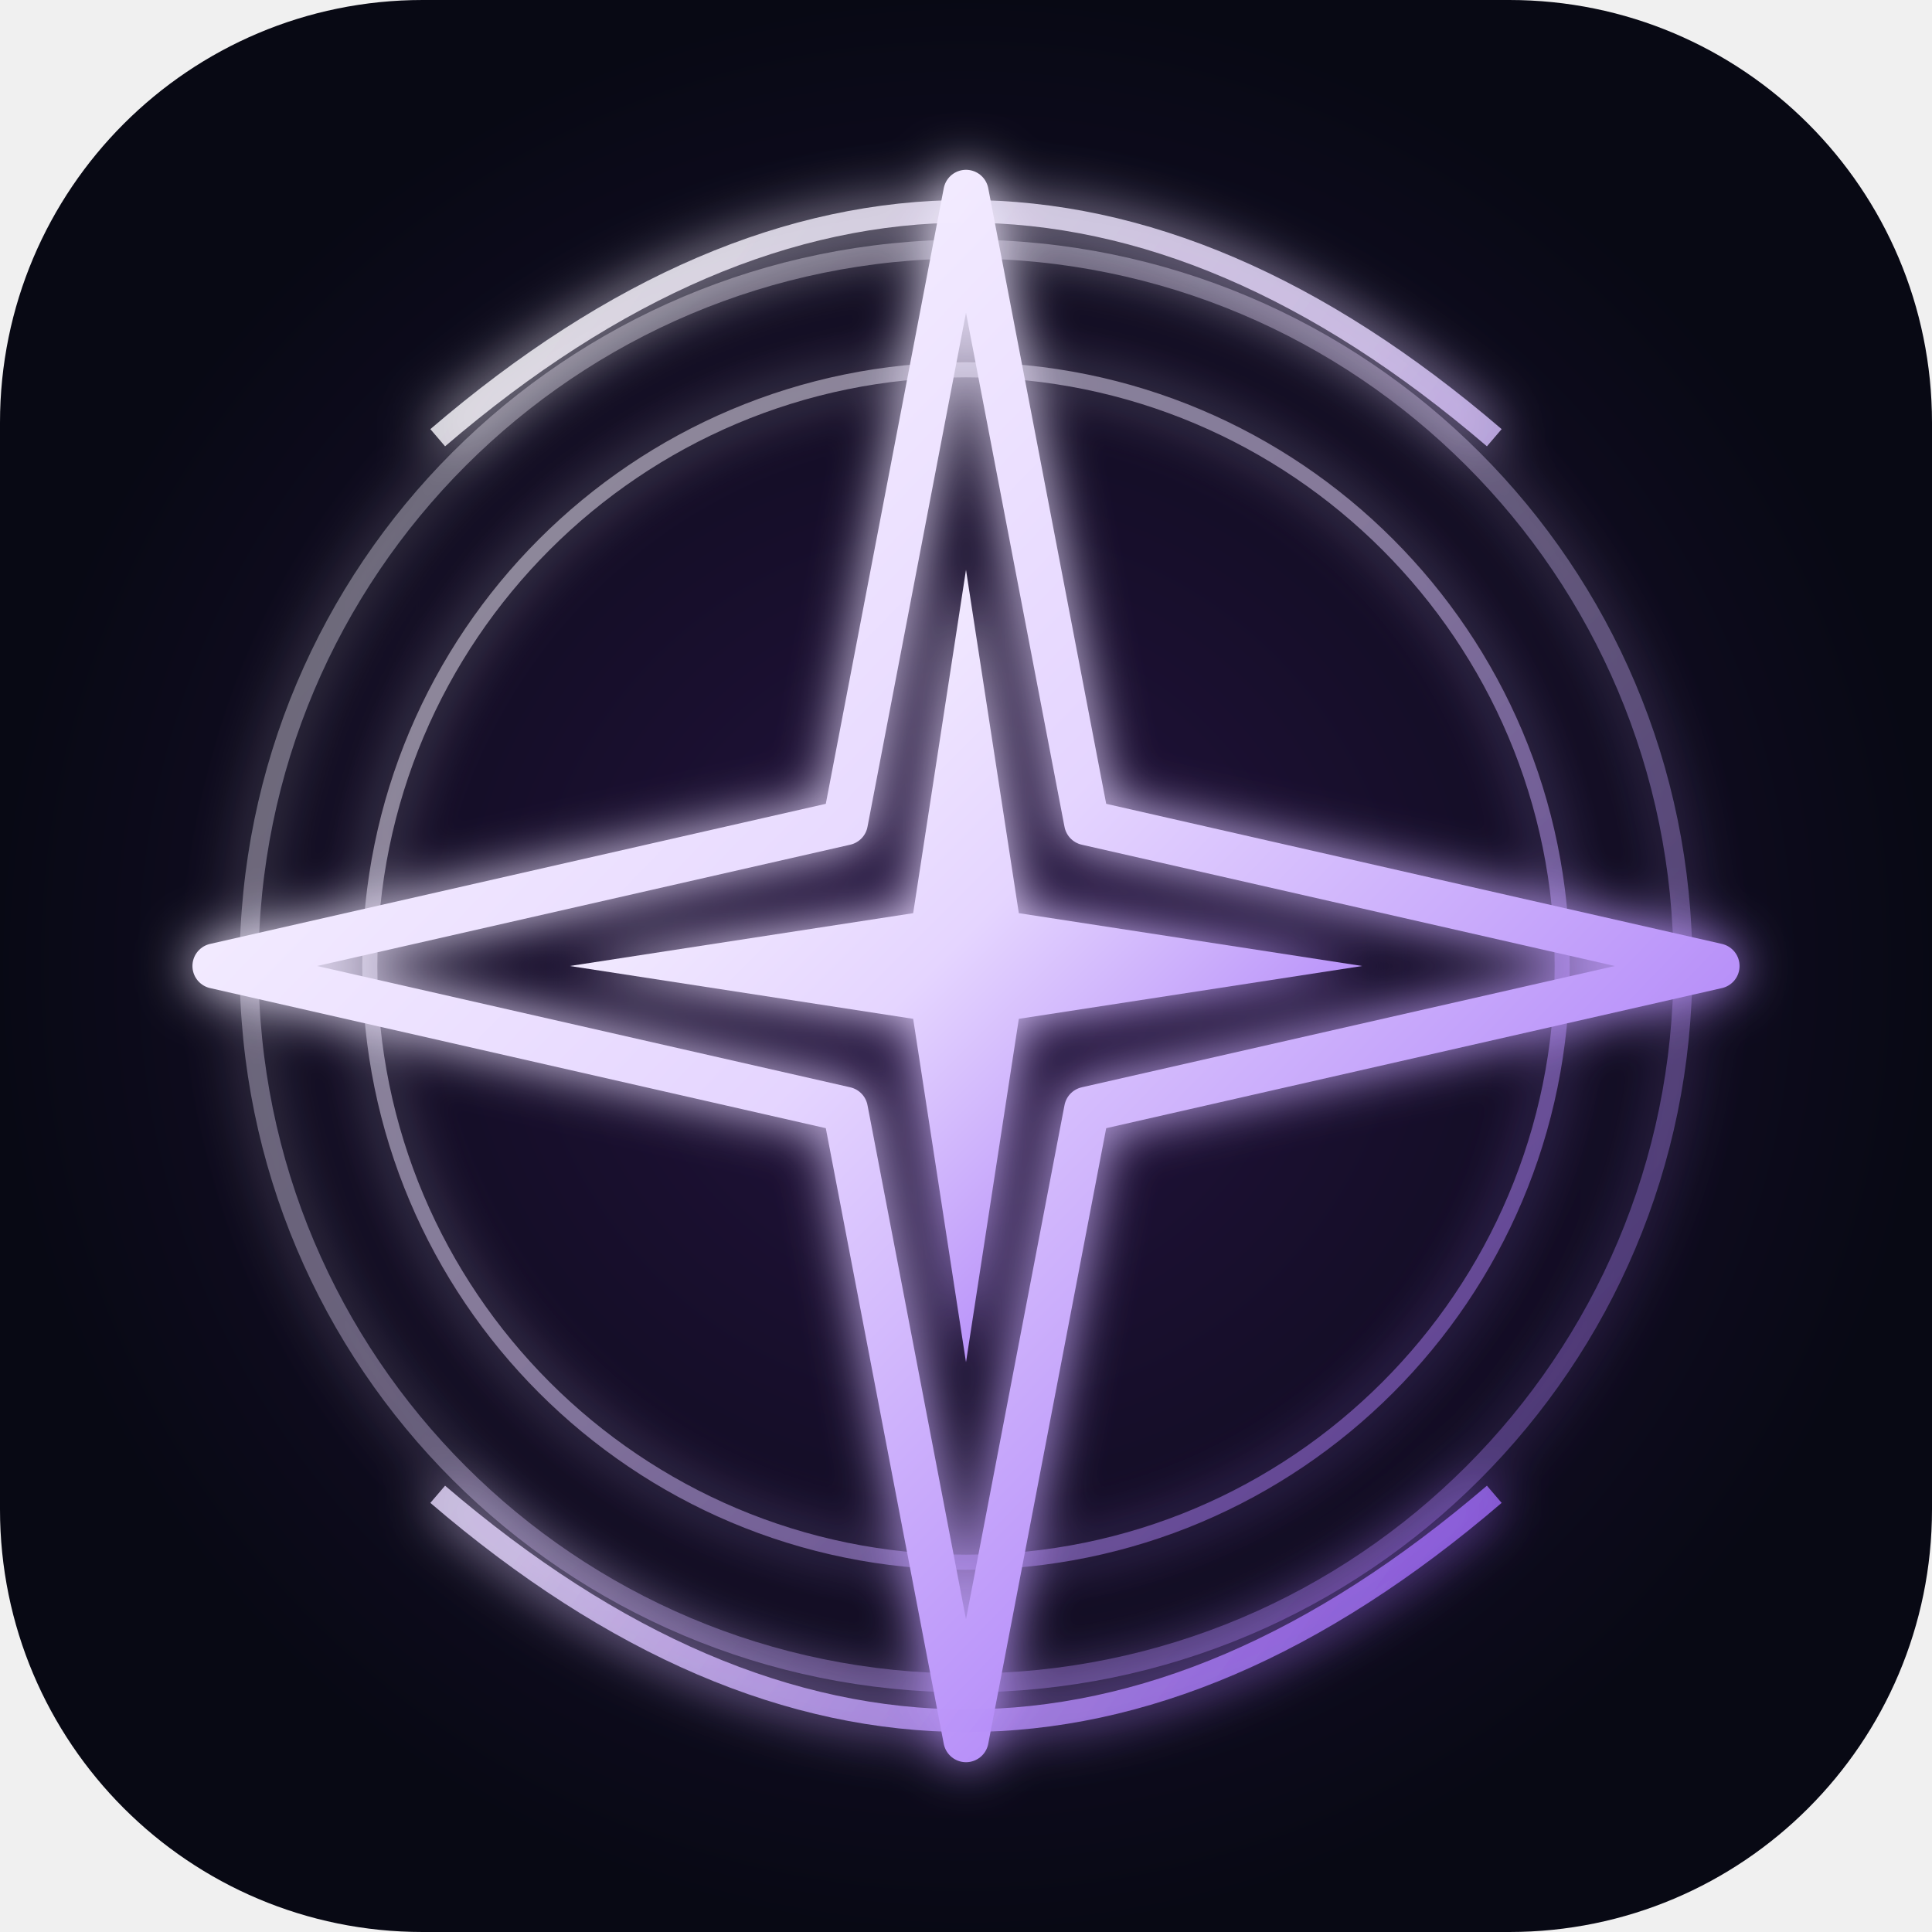
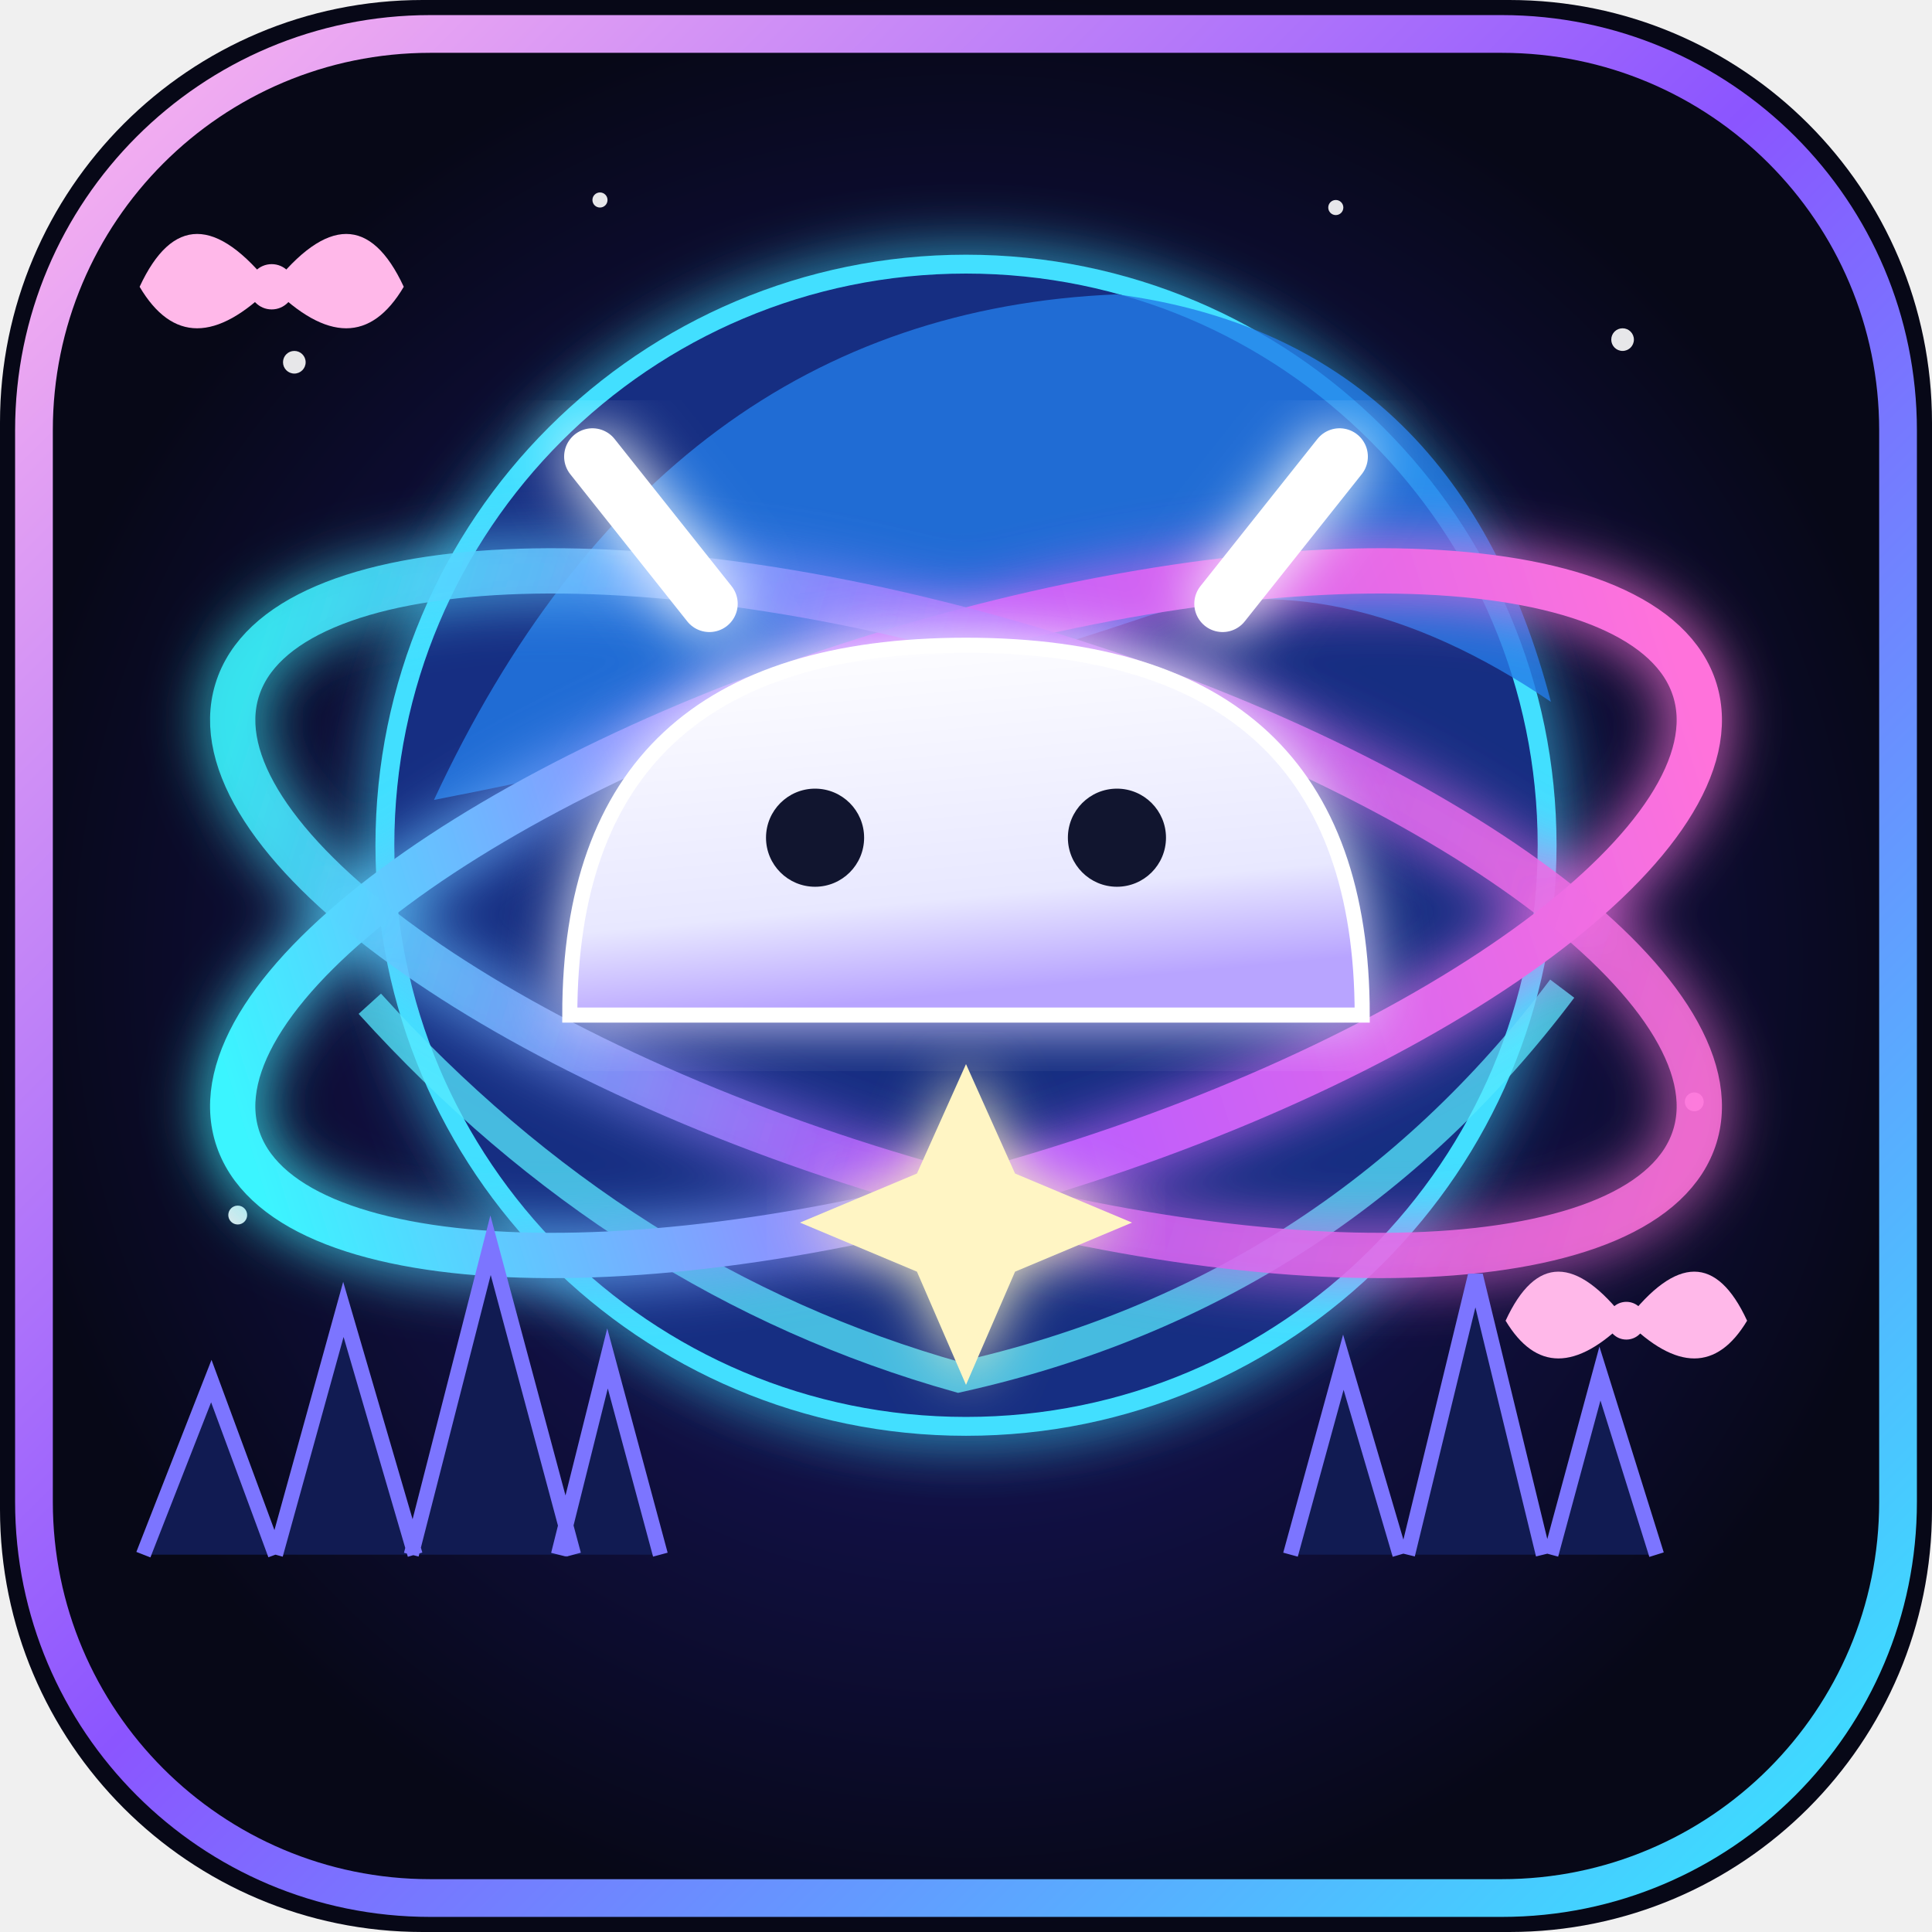
<svg xmlns="http://www.w3.org/2000/svg" viewBox="0 0 512 512">
  <defs>
+     <linearGradient id="edge" x2="1" y2="1">
+       <stop stop-color="#ffb8ef" />
+       <stop offset=".48" stop-color="#8b55ff" />
+       <stop offset="1" stop-color="#35eaff" />
+     </linearGradient>
    <radialGradient id="bg">
-       <stop stop-color="#24133f" />
-       <stop offset="1" stop-color="#080914" />
+       <stop stop-color="#263b9d" />
+       <stop offset=".55" stop-color="#111044" />
+       <stop offset="1" stop-color="#070817" />
    </radialGradient>
-     <linearGradient id="g" x1="0" y1="0" x2="1" y2="1">
-       <stop stop-color="#ffffff" />
-       <stop offset=".48" stop-color="#e5d5ff" />
-       <stop offset="1" stop-color="#9257f4" />
+     <linearGradient id="face" x2=".2" y2="1">
+       <stop stop-color="#fff" />
+       <stop offset=".75" stop-color="#e8e8ff" />
+       <stop offset="1" stop-color="#b8a4ff" />
+     </linearGradient>
+     <linearGradient id="orbit">
+       <stop stop-color="#3bf5ff" />
+       <stop offset=".5" stop-color="#b95cff" />
+       <stop offset="1" stop-color="#ff72db" />
    </linearGradient>
    <filter id="glow">
-       <feGaussianBlur stdDeviation="7" result="b" />
+       <feGaussianBlur stdDeviation="8" result="b" />
      <feMerge>
        <feMergeNode in="b" />
        <feMergeNode in="SourceGraphic" />
      </feMerge>
    </filter>
  </defs>
  <rect width="512" height="512" rx="112" fill="url(#bg)" />
-   <g transform="translate(256 256)" fill="none" stroke="url(#g)" filter="url(#glow)">
-     <circle r="190" stroke-width="5" opacity=".35" />
-     <circle r="158" stroke-width="4" opacity=".48" />
-     <path d="M0-205 32-38 199 0 32 38 0 205-32 38-199 0-32-38Z" stroke-width="12" stroke-linejoin="round" />
-     <path d="M-140-140Q0-260 140-140M-140 140Q0 260 140 140" stroke-width="6" opacity=".8" />
-     <path d="M0-105 14-14 105 0 14 14 0 105-14 14-105 0-14-14Z" fill="url(#g)" stroke="none" />
+   <rect x="9" y="9" width="494" height="494" rx="105" fill="none" stroke="url(#edge)" stroke-width="10" />
+   <g fill="#fff" opacity=".9">
+     <circle cx="78" cy="96" r="3" />
+     <circle cx="430" cy="90" r="3" />
+     <circle cx="63" cy="322" r="2.5" />
+     <circle cx="449" cy="292" r="2.5" />
+     <circle cx="354" cy="55" r="2" />
+     <circle cx="159" cy="53" r="2" />
+   </g>
+   <circle cx="256" cy="224" r="154" fill="#142d82" stroke="#42dfff" stroke-width="5" filter="url(#glow)" />
+   <path d="M115 212Q175 83 296 78Q386 90 411 186Q355 148 305 163Q222 191 115 212Z" fill="#237ce8" opacity=".8" />
+   <path d="M98 266Q165 340 254 365Q353 343 414 262" fill="none" stroke="#55e9ff" stroke-width="8" opacity=".75" />
+   <g fill="none" stroke="url(#orbit)" stroke-width="12" filter="url(#glow)">
+     <ellipse cx="256" cy="242" rx="202" ry="72" transform="rotate(-17 256 242)" />
+     <ellipse cx="256" cy="242" rx="202" ry="72" transform="rotate(17 256 242)" opacity=".85" />
+   </g>
+   <g filter="url(#glow)" fill="url(#face)" stroke="#fff" stroke-width="4" stroke-linecap="round">
+     <path d="M188 160 157 121M324 160 355 121" fill="none" stroke-width="15" />
+     <path d="M151 269Q151 171 256 171Q361 171 361 269Z" />
+   </g>
+   <g fill="#11152f">
+     <circle cx="216" cy="222" r="13" />
+     <circle cx="296" cy="222" r="13" />
+   </g>
+   <path d="M256 282l13 29 31 13-31 13-13 30-13-30-31-13 31-13z" fill="#fff5c4" filter="url(#glow)" />
+   <path d="M38 412l18-46 17 46M73 412l18-65 19 65M109 412l21-82 22 82M148 412l13-52 14 52M342 412l14-51 15 51M373 412l18-74 18 74M411 412l13-48 15 48" fill="#111b52" stroke="#7c75ff" stroke-width="4" />
+   <path d="M32 414H480" stroke="#53eaff" stroke-width="5" filter="url(#glow)" />
+   <g fill="#ffb8e9">
+     <path d="M72 76q-22-28-35 0 13 22 35 0zm0 0q22-28 35 0-13 22-35 0z" />
+     <circle cx="72" cy="76" r="6" />
+     <path d="M431 350q-20-26-32 0 12 20 32 0zm0 0q20-26 32 0-12 20-32 0z" />
+     <circle cx="431" cy="350" r="5" />
  </g>
</svg>
